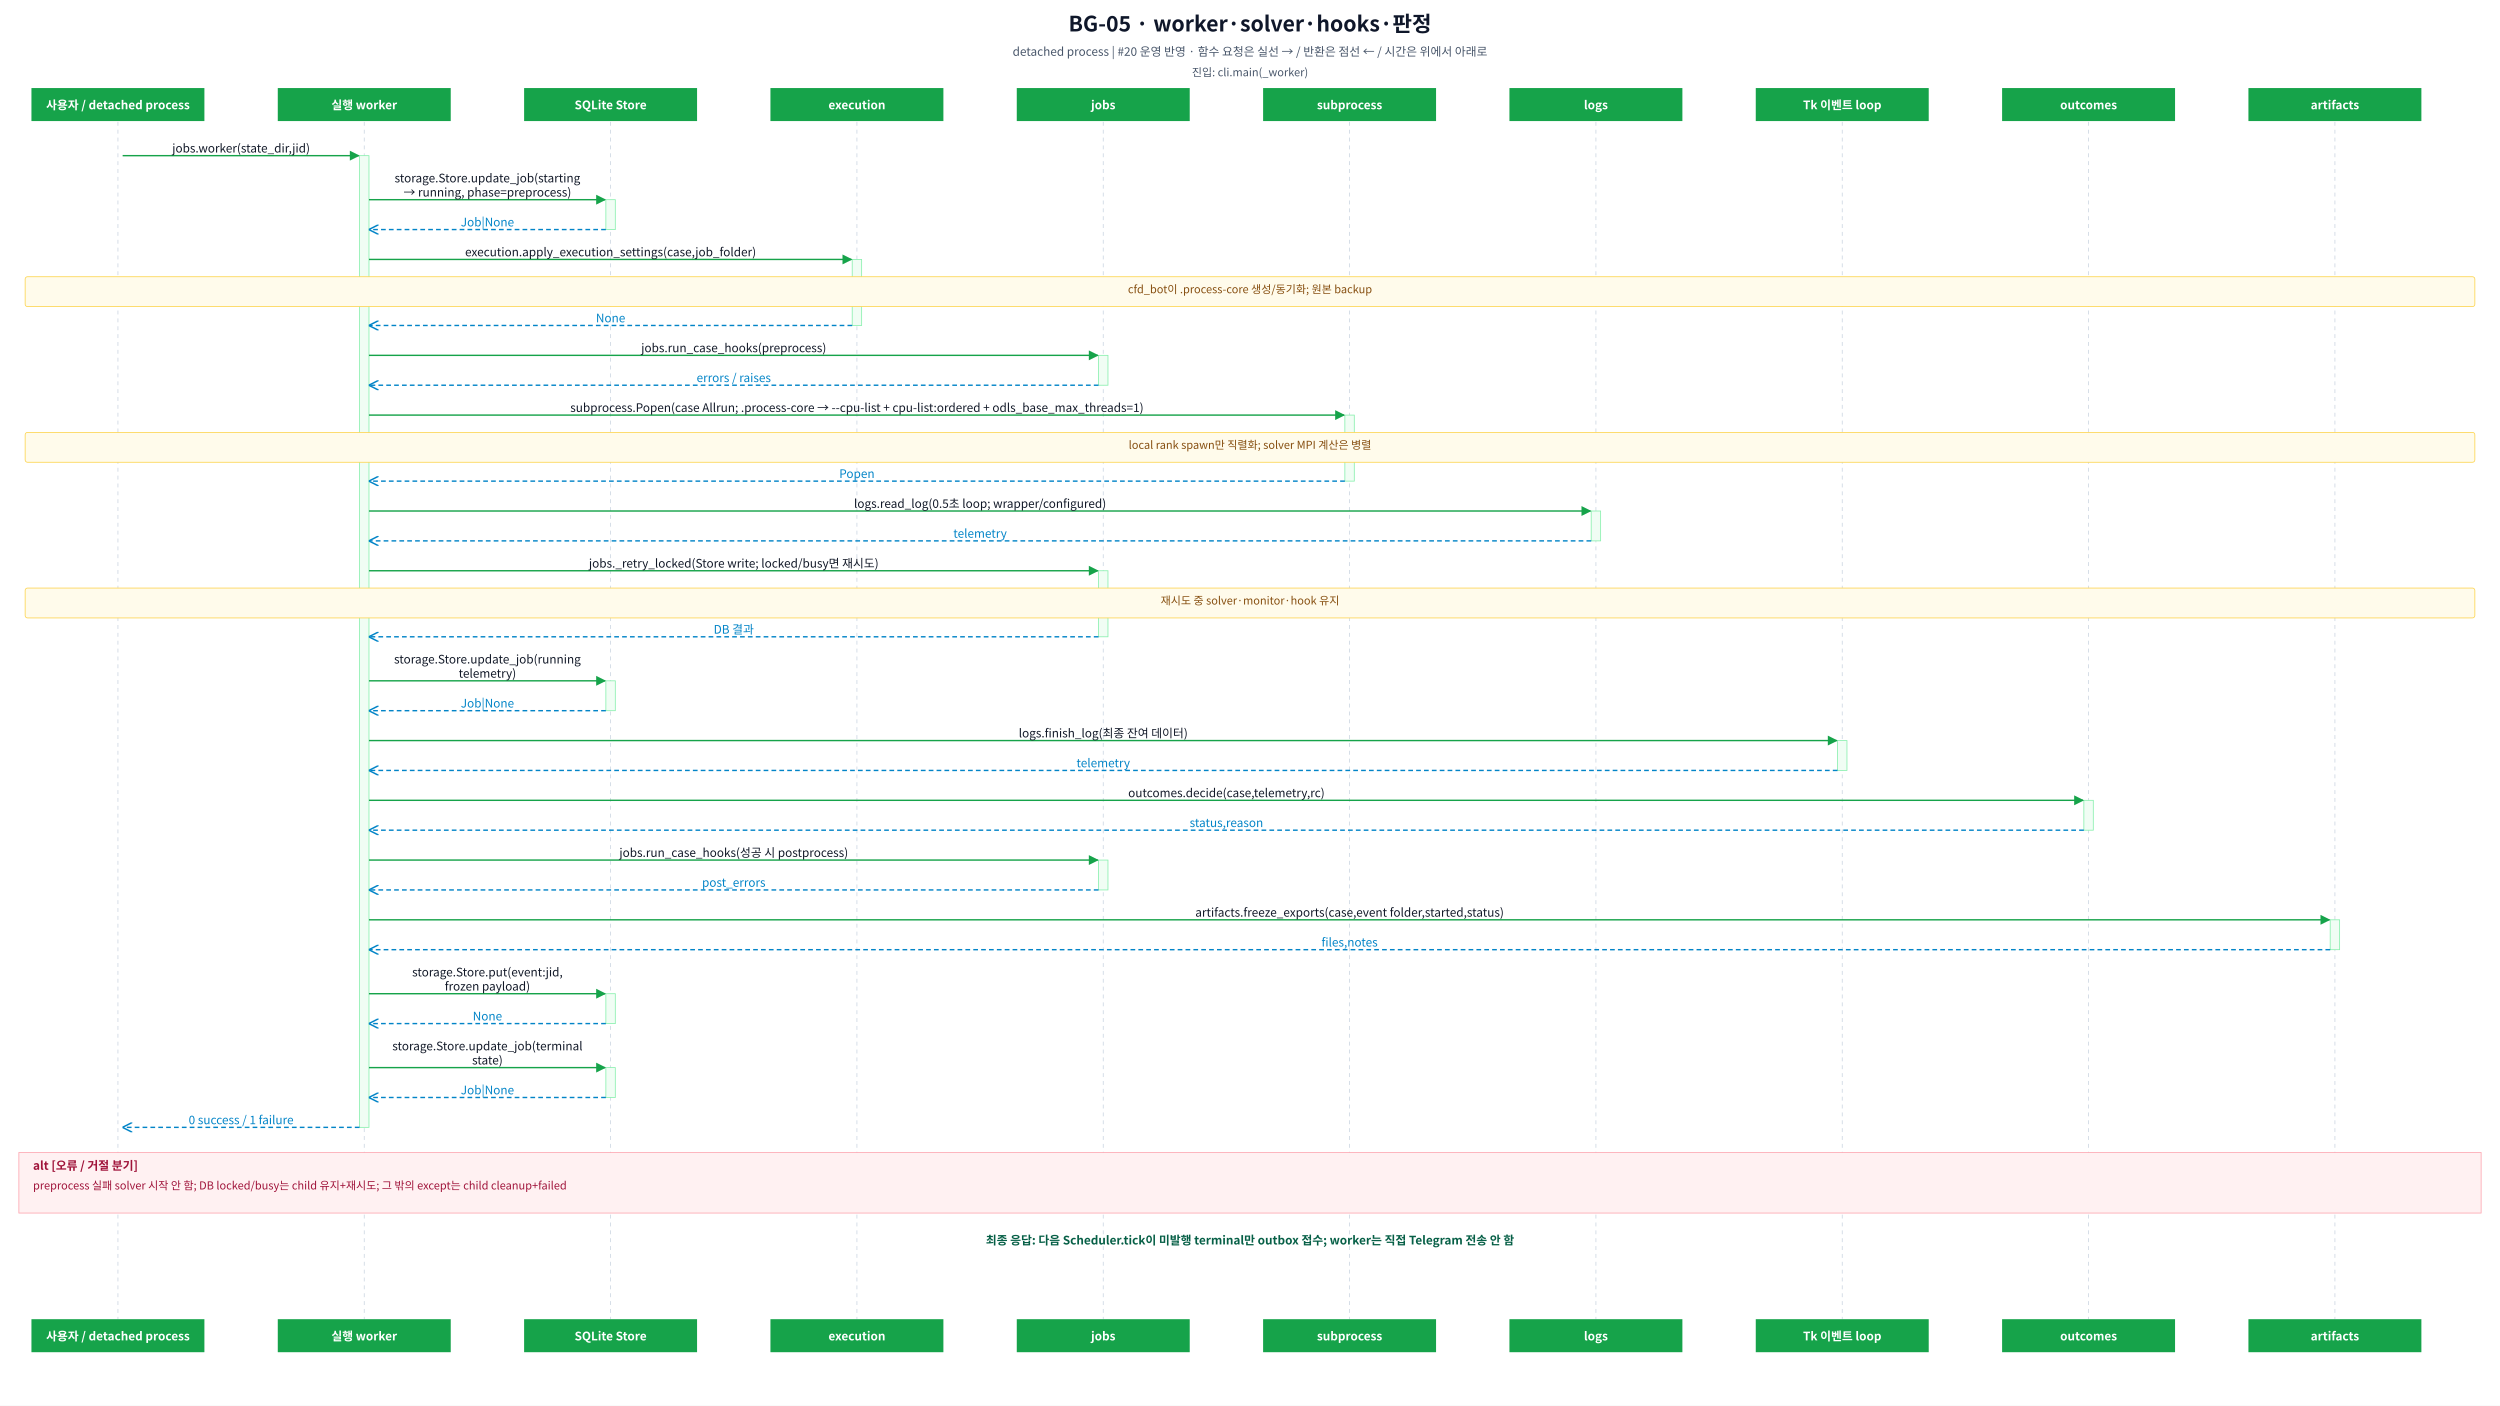
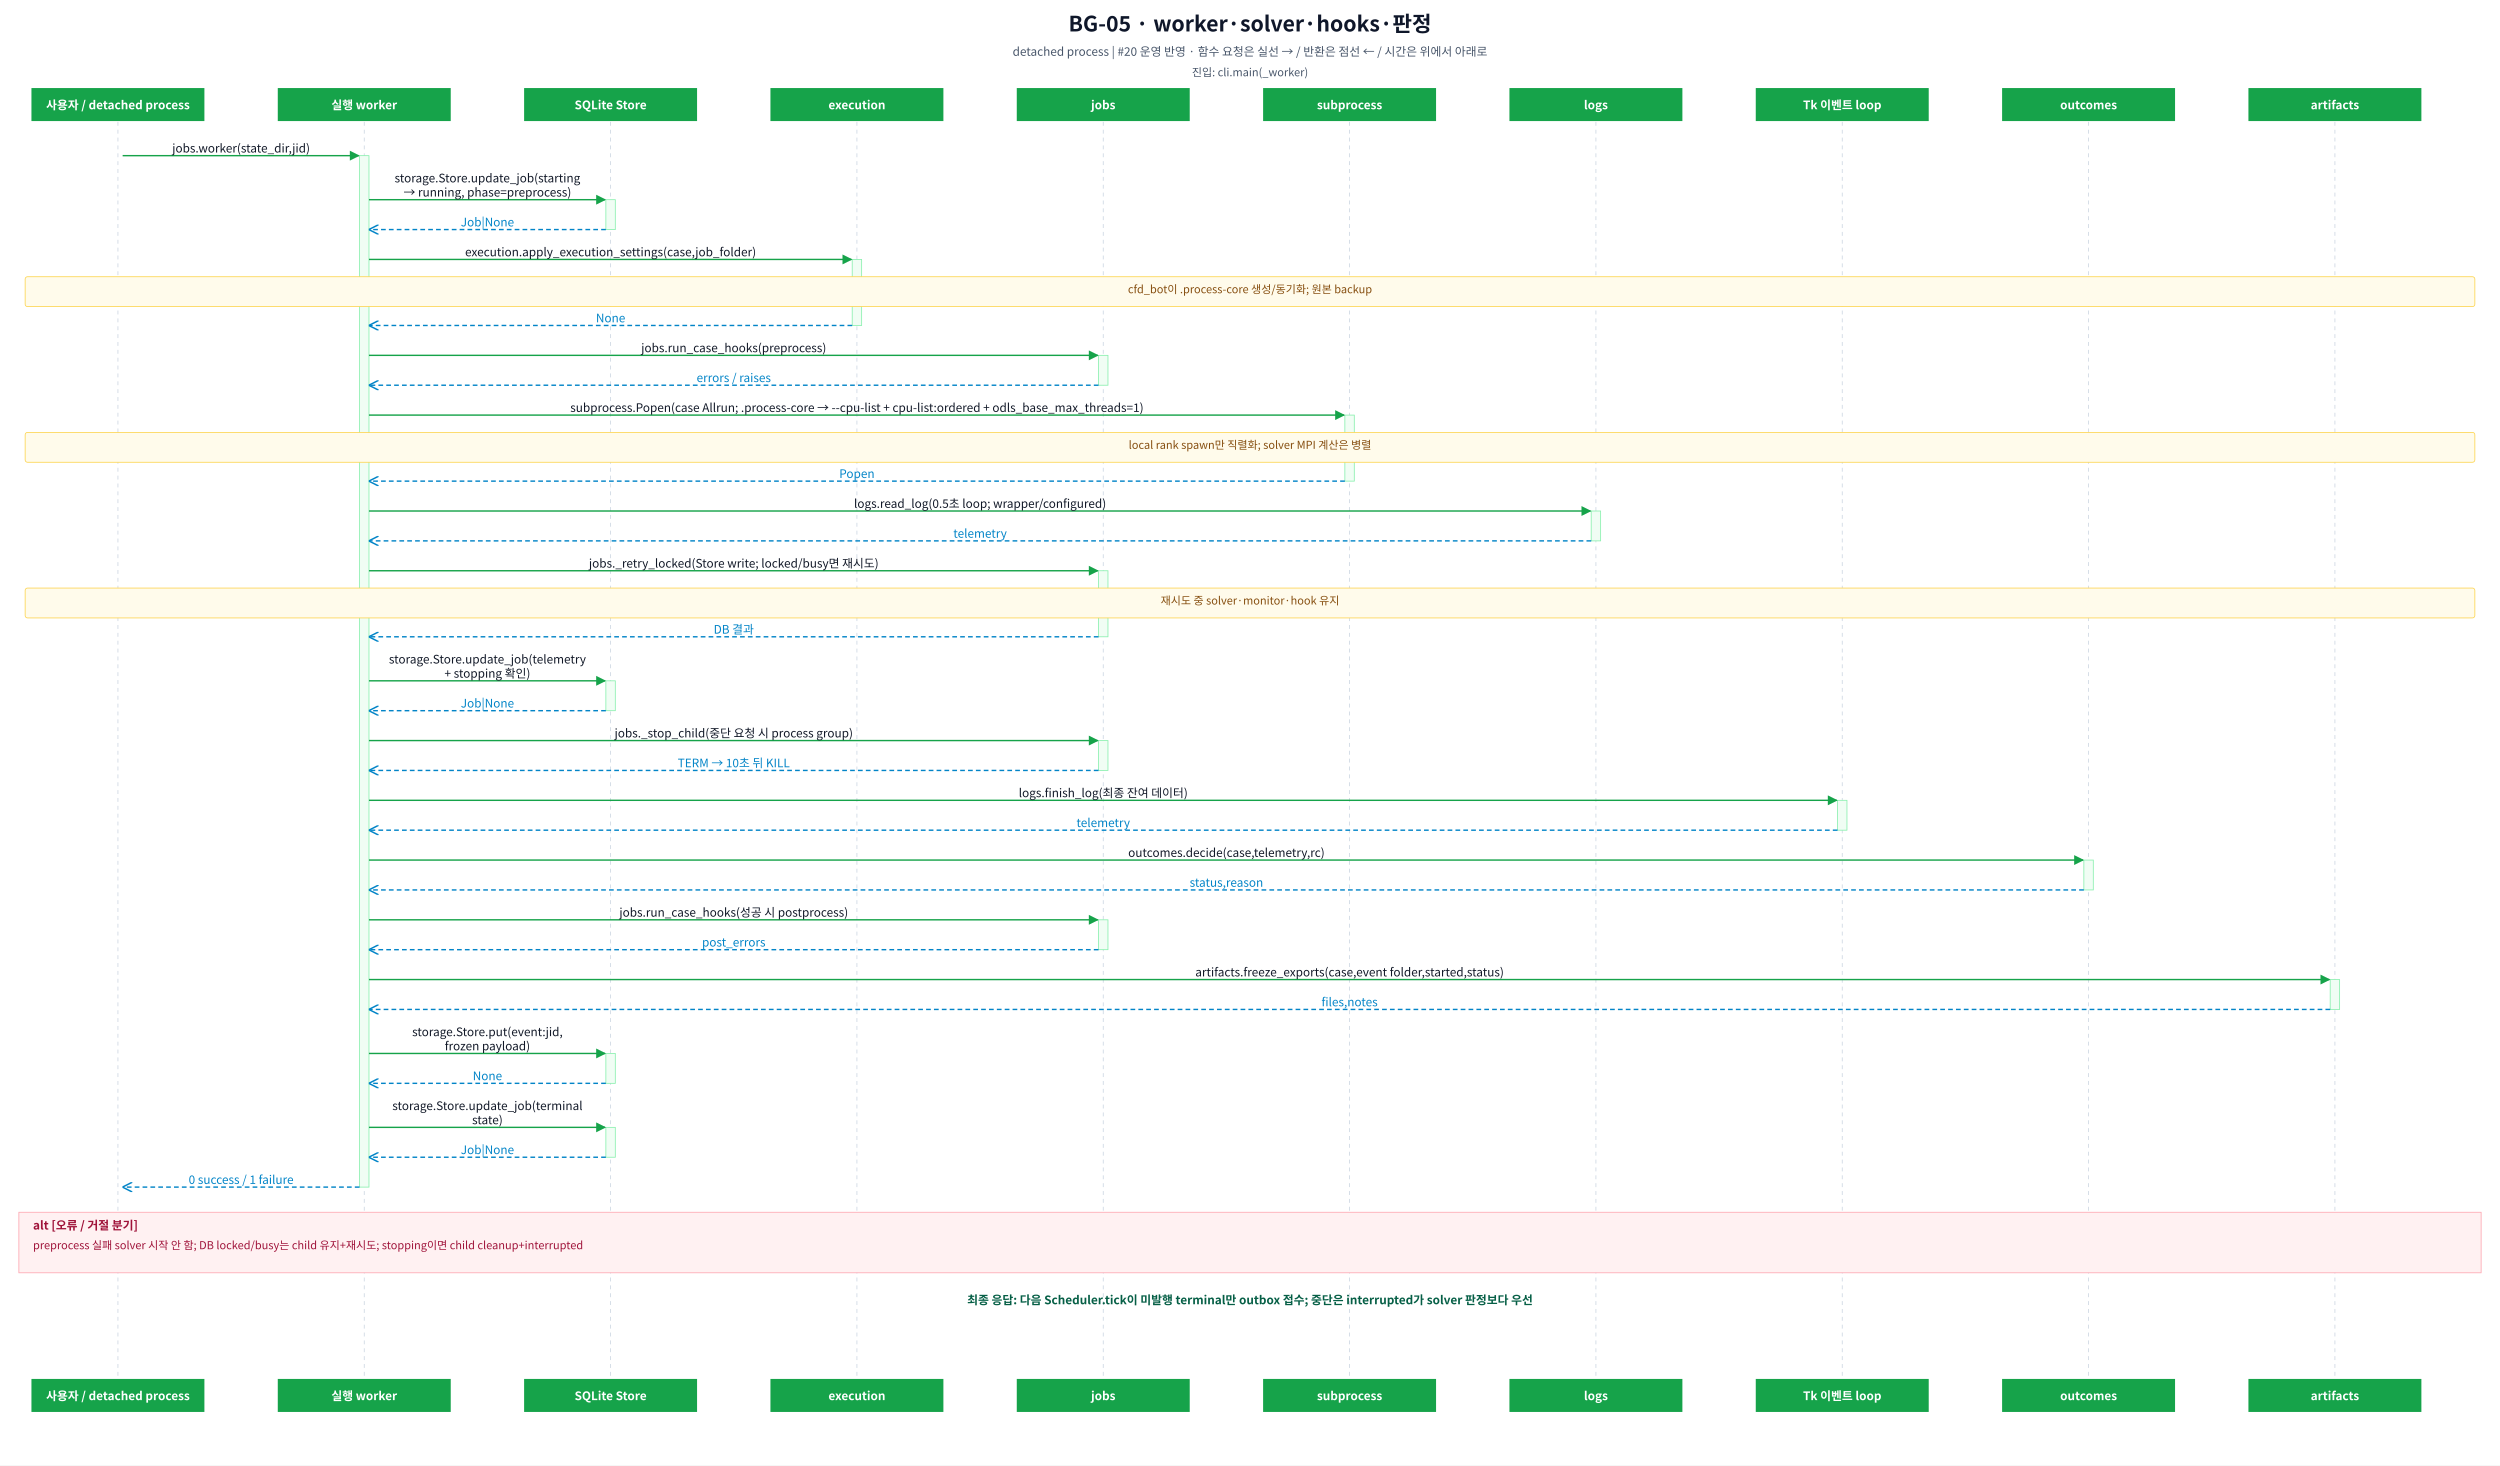
- <svg xmlns="http://www.w3.org/2000/svg" width="3180" height="1788" viewBox="0 0 3180 1788" role="img" aria-label="worker·solver·hooks·판정">
+ <svg xmlns="http://www.w3.org/2000/svg" width="3180" height="1864" viewBox="0 0 3180 1864" role="img" aria-label="worker·solver·hooks·판정">
  <defs>
    <marker id="req" viewBox="0 0 10 10" refX="9" refY="5" markerWidth="7" markerHeight="7" orient="auto-start-reverse">
      <path d="M0 0 L10 5 L0 10 z" fill="#16a34a" />
    </marker>
    <marker id="ret" viewBox="0 0 10 10" refX="9" refY="5" markerWidth="7" markerHeight="7" orient="auto-start-reverse">
      <path d="M0 0 L10 5 L0 10" fill="none" stroke="#0284c7" stroke-width="1.5" />
    </marker>
  </defs>
  <rect width="100%" height="100%" fill="white" />
  <g font-family="Noto Sans CJK KR, sans-serif">
    <text x="1590.0" y="40" text-anchor="middle" font-size="27" fill="#0f172a" font-weight="700">BG-05 · worker·solver·hooks·판정</text>
    <text x="1590.0" y="71" text-anchor="middle" font-size="15" fill="#475569">detached process | #20 운영 반영 · 함수 요청은 실선 → / 반환은 점선 ← / 시간은 위에서 아래로</text>
    <text x="1590.0" y="97" text-anchor="middle" font-size="14" fill="#475569">진입: cli.main(_worker)</text>
-     <path d="M150.0,155 V1678" stroke="#cbd5e1" stroke-dasharray="5 5" />
+     <path d="M150.0,155 V1754" stroke="#cbd5e1" stroke-dasharray="5 5" />
    <rect x="40.0" y="112" width="220" height="42" fill="#16a34a" />
    <text x="150.0" y="139" text-anchor="middle" font-size="15" fill="white" font-weight="700">사용자 / detached process</text>
-     <rect x="40.0" y="1678" width="220" height="42" fill="#16a34a" />
-     <text x="150.0" y="1705" text-anchor="middle" font-size="15" fill="white" font-weight="700">사용자 / detached process</text>
-     <path d="M463.333,155 V1678" stroke="#cbd5e1" stroke-dasharray="5 5" />
+     <rect x="40.0" y="1754" width="220" height="42" fill="#16a34a" />
+     <text x="150.0" y="1781" text-anchor="middle" font-size="15" fill="white" font-weight="700">사용자 / detached process</text>
+     <path d="M463.333,155 V1754" stroke="#cbd5e1" stroke-dasharray="5 5" />
    <rect x="353.333" y="112" width="220" height="42" fill="#16a34a" />
    <text x="463.333" y="139" text-anchor="middle" font-size="15" fill="white" font-weight="700">실행 worker</text>
-     <rect x="353.333" y="1678" width="220" height="42" fill="#16a34a" />
-     <text x="463.333" y="1705" text-anchor="middle" font-size="15" fill="white" font-weight="700">실행 worker</text>
-     <path d="M776.667,155 V1678" stroke="#cbd5e1" stroke-dasharray="5 5" />
+     <rect x="353.333" y="1754" width="220" height="42" fill="#16a34a" />
+     <text x="463.333" y="1781" text-anchor="middle" font-size="15" fill="white" font-weight="700">실행 worker</text>
+     <path d="M776.667,155 V1754" stroke="#cbd5e1" stroke-dasharray="5 5" />
    <rect x="666.667" y="112" width="220" height="42" fill="#16a34a" />
    <text x="776.667" y="139" text-anchor="middle" font-size="15" fill="white" font-weight="700">SQLite Store</text>
-     <rect x="666.667" y="1678" width="220" height="42" fill="#16a34a" />
-     <text x="776.667" y="1705" text-anchor="middle" font-size="15" fill="white" font-weight="700">SQLite Store</text>
-     <path d="M1090.0,155 V1678" stroke="#cbd5e1" stroke-dasharray="5 5" />
+     <rect x="666.667" y="1754" width="220" height="42" fill="#16a34a" />
+     <text x="776.667" y="1781" text-anchor="middle" font-size="15" fill="white" font-weight="700">SQLite Store</text>
+     <path d="M1090.0,155 V1754" stroke="#cbd5e1" stroke-dasharray="5 5" />
    <rect x="980.0" y="112" width="220" height="42" fill="#16a34a" />
    <text x="1090.0" y="139" text-anchor="middle" font-size="15" fill="white" font-weight="700">execution</text>
-     <rect x="980.0" y="1678" width="220" height="42" fill="#16a34a" />
-     <text x="1090.0" y="1705" text-anchor="middle" font-size="15" fill="white" font-weight="700">execution</text>
-     <path d="M1403.333,155 V1678" stroke="#cbd5e1" stroke-dasharray="5 5" />
+     <rect x="980.0" y="1754" width="220" height="42" fill="#16a34a" />
+     <text x="1090.0" y="1781" text-anchor="middle" font-size="15" fill="white" font-weight="700">execution</text>
+     <path d="M1403.333,155 V1754" stroke="#cbd5e1" stroke-dasharray="5 5" />
    <rect x="1293.333" y="112" width="220" height="42" fill="#16a34a" />
    <text x="1403.333" y="139" text-anchor="middle" font-size="15" fill="white" font-weight="700">jobs</text>
-     <rect x="1293.333" y="1678" width="220" height="42" fill="#16a34a" />
-     <text x="1403.333" y="1705" text-anchor="middle" font-size="15" fill="white" font-weight="700">jobs</text>
-     <path d="M1716.667,155 V1678" stroke="#cbd5e1" stroke-dasharray="5 5" />
+     <rect x="1293.333" y="1754" width="220" height="42" fill="#16a34a" />
+     <text x="1403.333" y="1781" text-anchor="middle" font-size="15" fill="white" font-weight="700">jobs</text>
+     <path d="M1716.667,155 V1754" stroke="#cbd5e1" stroke-dasharray="5 5" />
    <rect x="1606.667" y="112" width="220" height="42" fill="#16a34a" />
    <text x="1716.667" y="139" text-anchor="middle" font-size="15" fill="white" font-weight="700">subprocess</text>
-     <rect x="1606.667" y="1678" width="220" height="42" fill="#16a34a" />
-     <text x="1716.667" y="1705" text-anchor="middle" font-size="15" fill="white" font-weight="700">subprocess</text>
-     <path d="M2030.0,155 V1678" stroke="#cbd5e1" stroke-dasharray="5 5" />
+     <rect x="1606.667" y="1754" width="220" height="42" fill="#16a34a" />
+     <text x="1716.667" y="1781" text-anchor="middle" font-size="15" fill="white" font-weight="700">subprocess</text>
+     <path d="M2030.0,155 V1754" stroke="#cbd5e1" stroke-dasharray="5 5" />
    <rect x="1920.0" y="112" width="220" height="42" fill="#16a34a" />
    <text x="2030.0" y="139" text-anchor="middle" font-size="15" fill="white" font-weight="700">logs</text>
-     <rect x="1920.0" y="1678" width="220" height="42" fill="#16a34a" />
-     <text x="2030.0" y="1705" text-anchor="middle" font-size="15" fill="white" font-weight="700">logs</text>
-     <path d="M2343.333,155 V1678" stroke="#cbd5e1" stroke-dasharray="5 5" />
+     <rect x="1920.0" y="1754" width="220" height="42" fill="#16a34a" />
+     <text x="2030.0" y="1781" text-anchor="middle" font-size="15" fill="white" font-weight="700">logs</text>
+     <path d="M2343.333,155 V1754" stroke="#cbd5e1" stroke-dasharray="5 5" />
    <rect x="2233.333" y="112" width="220" height="42" fill="#16a34a" />
    <text x="2343.333" y="139" text-anchor="middle" font-size="15" fill="white" font-weight="700">Tk 이벤트 loop</text>
-     <rect x="2233.333" y="1678" width="220" height="42" fill="#16a34a" />
-     <text x="2343.333" y="1705" text-anchor="middle" font-size="15" fill="white" font-weight="700">Tk 이벤트 loop</text>
-     <path d="M2656.667,155 V1678" stroke="#cbd5e1" stroke-dasharray="5 5" />
+     <rect x="2233.333" y="1754" width="220" height="42" fill="#16a34a" />
+     <text x="2343.333" y="1781" text-anchor="middle" font-size="15" fill="white" font-weight="700">Tk 이벤트 loop</text>
+     <path d="M2656.667,155 V1754" stroke="#cbd5e1" stroke-dasharray="5 5" />
    <rect x="2546.667" y="112" width="220" height="42" fill="#16a34a" />
    <text x="2656.667" y="139" text-anchor="middle" font-size="15" fill="white" font-weight="700">outcomes</text>
-     <rect x="2546.667" y="1678" width="220" height="42" fill="#16a34a" />
-     <text x="2656.667" y="1705" text-anchor="middle" font-size="15" fill="white" font-weight="700">outcomes</text>
-     <path d="M2970.0,155 V1678" stroke="#cbd5e1" stroke-dasharray="5 5" />
+     <rect x="2546.667" y="1754" width="220" height="42" fill="#16a34a" />
+     <text x="2656.667" y="1781" text-anchor="middle" font-size="15" fill="white" font-weight="700">outcomes</text>
+     <path d="M2970.0,155 V1754" stroke="#cbd5e1" stroke-dasharray="5 5" />
    <rect x="2860.0" y="112" width="220" height="42" fill="#16a34a" />
    <text x="2970.0" y="139" text-anchor="middle" font-size="15" fill="white" font-weight="700">artifacts</text>
-     <rect x="2860.0" y="1678" width="220" height="42" fill="#16a34a" />
-     <text x="2970.0" y="1705" text-anchor="middle" font-size="15" fill="white" font-weight="700">artifacts</text>
-     <rect x="457.333" y="198" width="12" height="1236" fill="#f0fdf4" stroke="#86efac" />
+     <rect x="2860.0" y="1754" width="220" height="42" fill="#16a34a" />
+     <text x="2970.0" y="1781" text-anchor="middle" font-size="15" fill="white" font-weight="700">artifacts</text>
+     <rect x="457.333" y="198" width="12" height="1312" fill="#f0fdf4" stroke="#86efac" />
    <rect x="1084.0" y="330" width="12" height="84" fill="#f0fdf4" stroke="#86efac" />
    <rect x="1710.667" y="528" width="12" height="84" fill="#f0fdf4" stroke="#86efac" />
    <rect x="1397.333" y="726" width="12" height="84" fill="#f0fdf4" stroke="#86efac" />
    <rect x="770.667" y="254" width="12" height="38" fill="#f0fdf4" stroke="#86efac" />
    <rect x="1397.333" y="452" width="12" height="38" fill="#f0fdf4" stroke="#86efac" />
    <rect x="2024.0" y="650" width="12" height="38" fill="#f0fdf4" stroke="#86efac" />
    <rect x="770.667" y="866" width="12" height="38" fill="#f0fdf4" stroke="#86efac" />
-     <rect x="2337.333" y="942" width="12" height="38" fill="#f0fdf4" stroke="#86efac" />
-     <rect x="2650.667" y="1018" width="12" height="38" fill="#f0fdf4" stroke="#86efac" />
-     <rect x="1397.333" y="1094" width="12" height="38" fill="#f0fdf4" stroke="#86efac" />
-     <rect x="2964.0" y="1170" width="12" height="38" fill="#f0fdf4" stroke="#86efac" />
-     <rect x="770.667" y="1264" width="12" height="38" fill="#f0fdf4" stroke="#86efac" />
-     <rect x="770.667" y="1358" width="12" height="38" fill="#f0fdf4" stroke="#86efac" />
+     <rect x="1397.333" y="942" width="12" height="38" fill="#f0fdf4" stroke="#86efac" />
+     <rect x="2337.333" y="1018" width="12" height="38" fill="#f0fdf4" stroke="#86efac" />
+     <rect x="2650.667" y="1094" width="12" height="38" fill="#f0fdf4" stroke="#86efac" />
+     <rect x="1397.333" y="1170" width="12" height="38" fill="#f0fdf4" stroke="#86efac" />
+     <rect x="2964.0" y="1246" width="12" height="38" fill="#f0fdf4" stroke="#86efac" />
+     <rect x="770.667" y="1340" width="12" height="38" fill="#f0fdf4" stroke="#86efac" />
+     <rect x="770.667" y="1434" width="12" height="38" fill="#f0fdf4" stroke="#86efac" />
    <path d="M156.0,198 H456.333" fill="none" stroke="#16a34a" stroke-width="1.8" marker-end="url(#req)" />
    <text x="306.667" y="194" text-anchor="middle" font-size="15" fill="#111827">jobs.worker(state_dir,jid)</text>
    <path d="M469.333,254 H769.667" fill="none" stroke="#16a34a" stroke-width="1.8" marker-end="url(#req)" />
    <text x="620.0" y="232" text-anchor="middle" font-size="15" fill="#111827">storage.Store.update_job(starting</text>
    <text x="620.0" y="250" text-anchor="middle" font-size="15" fill="#111827">→ running, phase=preprocess)</text>
    <path d="M770.667,292 H470.333" fill="none" stroke="#0284c7" stroke-width="1.8" stroke-dasharray="6 4" marker-end="url(#ret)" />
    <text x="620.0" y="288" text-anchor="middle" font-size="15" fill="#0284c7">Job|None</text>
    <path d="M469.333,330 H1083.0" fill="none" stroke="#16a34a" stroke-width="1.8" marker-end="url(#req)" />
    <text x="776.667" y="326" text-anchor="middle" font-size="15" fill="#111827">execution.apply_execution_settings(case,job_folder)</text>
    <rect x="32" y="352" width="3116" height="38" rx="3" fill="#fffbeb" stroke="#fcd34d" />
    <text x="1590.0" y="373" text-anchor="middle" font-size="14" fill="#854d0e">cfd_bot이 .process-core 생성/동기화; 원본 backup</text>
    <path d="M1084.0,414 H470.333" fill="none" stroke="#0284c7" stroke-width="1.8" stroke-dasharray="6 4" marker-end="url(#ret)" />
    <text x="776.667" y="410" text-anchor="middle" font-size="15" fill="#0284c7">None</text>
    <path d="M469.333,452 H1396.333" fill="none" stroke="#16a34a" stroke-width="1.8" marker-end="url(#req)" />
    <text x="933.333" y="448" text-anchor="middle" font-size="15" fill="#111827">jobs.run_case_hooks(preprocess)</text>
    <path d="M1397.333,490 H470.333" fill="none" stroke="#0284c7" stroke-width="1.8" stroke-dasharray="6 4" marker-end="url(#ret)" />
    <text x="933.333" y="486" text-anchor="middle" font-size="15" fill="#0284c7">errors / raises</text>
    <path d="M469.333,528 H1709.667" fill="none" stroke="#16a34a" stroke-width="1.8" marker-end="url(#req)" />
    <text x="1090.0" y="524" text-anchor="middle" font-size="15" fill="#111827">subprocess.Popen(case Allrun; .process-core → --cpu-list + cpu-list:ordered + odls_base_max_threads=1)</text>
    <rect x="32" y="550" width="3116" height="38" rx="3" fill="#fffbeb" stroke="#fcd34d" />
    <text x="1590.0" y="571" text-anchor="middle" font-size="14" fill="#854d0e">local rank spawn만 직렬화; solver MPI 계산은 병렬</text>
    <path d="M1710.667,612 H470.333" fill="none" stroke="#0284c7" stroke-width="1.8" stroke-dasharray="6 4" marker-end="url(#ret)" />
    <text x="1090.0" y="608" text-anchor="middle" font-size="15" fill="#0284c7">Popen</text>
    <path d="M469.333,650 H2023.0" fill="none" stroke="#16a34a" stroke-width="1.8" marker-end="url(#req)" />
    <text x="1246.667" y="646" text-anchor="middle" font-size="15" fill="#111827">logs.read_log(0.5초 loop; wrapper/configured)</text>
    <path d="M2024.0,688 H470.333" fill="none" stroke="#0284c7" stroke-width="1.8" stroke-dasharray="6 4" marker-end="url(#ret)" />
    <text x="1246.667" y="684" text-anchor="middle" font-size="15" fill="#0284c7">telemetry</text>
    <path d="M469.333,726 H1396.333" fill="none" stroke="#16a34a" stroke-width="1.8" marker-end="url(#req)" />
    <text x="933.333" y="722" text-anchor="middle" font-size="15" fill="#111827">jobs._retry_locked(Store write; locked/busy면 재시도)</text>
    <rect x="32" y="748" width="3116" height="38" rx="3" fill="#fffbeb" stroke="#fcd34d" />
    <text x="1590.0" y="769" text-anchor="middle" font-size="14" fill="#854d0e">재시도 중 solver·monitor·hook 유지</text>
    <path d="M1397.333,810 H470.333" fill="none" stroke="#0284c7" stroke-width="1.8" stroke-dasharray="6 4" marker-end="url(#ret)" />
    <text x="933.333" y="806" text-anchor="middle" font-size="15" fill="#0284c7">DB 결과</text>
    <path d="M469.333,866 H769.667" fill="none" stroke="#16a34a" stroke-width="1.8" marker-end="url(#req)" />
-     <text x="620.0" y="844" text-anchor="middle" font-size="15" fill="#111827">storage.Store.update_job(running</text>
-     <text x="620.0" y="862" text-anchor="middle" font-size="15" fill="#111827">telemetry)</text>
+     <text x="620.0" y="844" text-anchor="middle" font-size="15" fill="#111827">storage.Store.update_job(telemetry</text>
+     <text x="620.0" y="862" text-anchor="middle" font-size="15" fill="#111827">+ stopping 확인)</text>
    <path d="M770.667,904 H470.333" fill="none" stroke="#0284c7" stroke-width="1.8" stroke-dasharray="6 4" marker-end="url(#ret)" />
    <text x="620.0" y="900" text-anchor="middle" font-size="15" fill="#0284c7">Job|None</text>
-     <path d="M469.333,942 H2336.333" fill="none" stroke="#16a34a" stroke-width="1.8" marker-end="url(#req)" />
-     <text x="1403.333" y="938" text-anchor="middle" font-size="15" fill="#111827">logs.finish_log(최종 잔여 데이터)</text>
-     <path d="M2337.333,980 H470.333" fill="none" stroke="#0284c7" stroke-width="1.8" stroke-dasharray="6 4" marker-end="url(#ret)" />
-     <text x="1403.333" y="976" text-anchor="middle" font-size="15" fill="#0284c7">telemetry</text>
-     <path d="M469.333,1018 H2649.667" fill="none" stroke="#16a34a" stroke-width="1.8" marker-end="url(#req)" />
+     <path d="M469.333,942 H1396.333" fill="none" stroke="#16a34a" stroke-width="1.8" marker-end="url(#req)" />
+     <text x="933.333" y="938" text-anchor="middle" font-size="15" fill="#111827">jobs._stop_child(중단 요청 시 process group)</text>
+     <path d="M1397.333,980 H470.333" fill="none" stroke="#0284c7" stroke-width="1.8" stroke-dasharray="6 4" marker-end="url(#ret)" />
+     <text x="933.333" y="976" text-anchor="middle" font-size="15" fill="#0284c7">TERM → 10초 뒤 KILL</text>
+     <path d="M469.333,1018 H2336.333" fill="none" stroke="#16a34a" stroke-width="1.8" marker-end="url(#req)" />
+     <text x="1403.333" y="1014" text-anchor="middle" font-size="15" fill="#111827">logs.finish_log(최종 잔여 데이터)</text>
+     <path d="M2337.333,1056 H470.333" fill="none" stroke="#0284c7" stroke-width="1.8" stroke-dasharray="6 4" marker-end="url(#ret)" />
+     <text x="1403.333" y="1052" text-anchor="middle" font-size="15" fill="#0284c7">telemetry</text>
+     <path d="M469.333,1094 H2649.667" fill="none" stroke="#16a34a" stroke-width="1.8" marker-end="url(#req)" />
    <a href="D-12.svg" target="_blank">
-       <text x="1560.0" y="1014" text-anchor="middle" font-size="15" fill="#111827">outcomes.decide(case,telemetry,rc)</text>
+       <text x="1560.0" y="1090" text-anchor="middle" font-size="15" fill="#111827">outcomes.decide(case,telemetry,rc)</text>
    </a>
-     <path d="M2650.667,1056 H470.333" fill="none" stroke="#0284c7" stroke-width="1.8" stroke-dasharray="6 4" marker-end="url(#ret)" />
-     <text x="1560.0" y="1052" text-anchor="middle" font-size="15" fill="#0284c7">status,reason</text>
-     <path d="M469.333,1094 H1396.333" fill="none" stroke="#16a34a" stroke-width="1.8" marker-end="url(#req)" />
-     <text x="933.333" y="1090" text-anchor="middle" font-size="15" fill="#111827">jobs.run_case_hooks(성공 시 postprocess)</text>
-     <path d="M1397.333,1132 H470.333" fill="none" stroke="#0284c7" stroke-width="1.8" stroke-dasharray="6 4" marker-end="url(#ret)" />
-     <text x="933.333" y="1128" text-anchor="middle" font-size="15" fill="#0284c7">post_errors</text>
-     <path d="M469.333,1170 H2963.0" fill="none" stroke="#16a34a" stroke-width="1.8" marker-end="url(#req)" />
-     <text x="1716.667" y="1166" text-anchor="middle" font-size="15" fill="#111827">artifacts.freeze_exports(case,event folder,started,status)</text>
-     <path d="M2964.0,1208 H470.333" fill="none" stroke="#0284c7" stroke-width="1.8" stroke-dasharray="6 4" marker-end="url(#ret)" />
-     <text x="1716.667" y="1204" text-anchor="middle" font-size="15" fill="#0284c7">files,notes</text>
-     <path d="M469.333,1264 H769.667" fill="none" stroke="#16a34a" stroke-width="1.8" marker-end="url(#req)" />
-     <text x="620.0" y="1242" text-anchor="middle" font-size="15" fill="#111827">storage.Store.put(event:jid,</text>
-     <text x="620.0" y="1260" text-anchor="middle" font-size="15" fill="#111827">frozen payload)</text>
-     <path d="M770.667,1302 H470.333" fill="none" stroke="#0284c7" stroke-width="1.8" stroke-dasharray="6 4" marker-end="url(#ret)" />
-     <text x="620.0" y="1298" text-anchor="middle" font-size="15" fill="#0284c7">None</text>
-     <path d="M469.333,1358 H769.667" fill="none" stroke="#16a34a" stroke-width="1.8" marker-end="url(#req)" />
-     <text x="620.0" y="1336" text-anchor="middle" font-size="15" fill="#111827">storage.Store.update_job(terminal</text>
-     <text x="620.0" y="1354" text-anchor="middle" font-size="15" fill="#111827">state)</text>
-     <path d="M770.667,1396 H470.333" fill="none" stroke="#0284c7" stroke-width="1.8" stroke-dasharray="6 4" marker-end="url(#ret)" />
-     <text x="620.0" y="1392" text-anchor="middle" font-size="15" fill="#0284c7">Job|None</text>
-     <path d="M457.333,1434 H157.0" fill="none" stroke="#0284c7" stroke-width="1.8" stroke-dasharray="6 4" marker-end="url(#ret)" />
-     <text x="306.667" y="1430" text-anchor="middle" font-size="15" fill="#0284c7">0 success / 1 failure</text>
-     <rect x="24" y="1466" width="3132" height="77" fill="#fff1f2" stroke="#fda4af" />
-     <text x="42" y="1488" text-anchor="start" font-size="15" fill="#9f1239" font-weight="700">alt [오류 / 거절 분기]</text>
-     <text x="42" y="1513" text-anchor="start" font-size="14" fill="#9f1239">preprocess 실패 solver 시작 안 함; DB locked/busy는 child 유지+재시도; 그 밖의 except는 child cleanup+failed</text>
-     <text x="1590.0" y="1583" text-anchor="middle" font-size="15" fill="#065f46" font-weight="700">최종 응답: 다음 Scheduler.tick이 미발행 terminal만 outbox 접수; worker는 직접 Telegram 전송 안 함</text>
+     <path d="M2650.667,1132 H470.333" fill="none" stroke="#0284c7" stroke-width="1.8" stroke-dasharray="6 4" marker-end="url(#ret)" />
+     <text x="1560.0" y="1128" text-anchor="middle" font-size="15" fill="#0284c7">status,reason</text>
+     <path d="M469.333,1170 H1396.333" fill="none" stroke="#16a34a" stroke-width="1.8" marker-end="url(#req)" />
+     <text x="933.333" y="1166" text-anchor="middle" font-size="15" fill="#111827">jobs.run_case_hooks(성공 시 postprocess)</text>
+     <path d="M1397.333,1208 H470.333" fill="none" stroke="#0284c7" stroke-width="1.8" stroke-dasharray="6 4" marker-end="url(#ret)" />
+     <text x="933.333" y="1204" text-anchor="middle" font-size="15" fill="#0284c7">post_errors</text>
+     <path d="M469.333,1246 H2963.0" fill="none" stroke="#16a34a" stroke-width="1.8" marker-end="url(#req)" />
+     <text x="1716.667" y="1242" text-anchor="middle" font-size="15" fill="#111827">artifacts.freeze_exports(case,event folder,started,status)</text>
+     <path d="M2964.0,1284 H470.333" fill="none" stroke="#0284c7" stroke-width="1.8" stroke-dasharray="6 4" marker-end="url(#ret)" />
+     <text x="1716.667" y="1280" text-anchor="middle" font-size="15" fill="#0284c7">files,notes</text>
+     <path d="M469.333,1340 H769.667" fill="none" stroke="#16a34a" stroke-width="1.8" marker-end="url(#req)" />
+     <text x="620.0" y="1318" text-anchor="middle" font-size="15" fill="#111827">storage.Store.put(event:jid,</text>
+     <text x="620.0" y="1336" text-anchor="middle" font-size="15" fill="#111827">frozen payload)</text>
+     <path d="M770.667,1378 H470.333" fill="none" stroke="#0284c7" stroke-width="1.8" stroke-dasharray="6 4" marker-end="url(#ret)" />
+     <text x="620.0" y="1374" text-anchor="middle" font-size="15" fill="#0284c7">None</text>
+     <path d="M469.333,1434 H769.667" fill="none" stroke="#16a34a" stroke-width="1.8" marker-end="url(#req)" />
+     <text x="620.0" y="1412" text-anchor="middle" font-size="15" fill="#111827">storage.Store.update_job(terminal</text>
+     <text x="620.0" y="1430" text-anchor="middle" font-size="15" fill="#111827">state)</text>
+     <path d="M770.667,1472 H470.333" fill="none" stroke="#0284c7" stroke-width="1.8" stroke-dasharray="6 4" marker-end="url(#ret)" />
+     <text x="620.0" y="1468" text-anchor="middle" font-size="15" fill="#0284c7">Job|None</text>
+     <path d="M457.333,1510 H157.0" fill="none" stroke="#0284c7" stroke-width="1.8" stroke-dasharray="6 4" marker-end="url(#ret)" />
+     <text x="306.667" y="1506" text-anchor="middle" font-size="15" fill="#0284c7">0 success / 1 failure</text>
+     <rect x="24" y="1542" width="3132" height="77" fill="#fff1f2" stroke="#fda4af" />
+     <text x="42" y="1564" text-anchor="start" font-size="15" fill="#9f1239" font-weight="700">alt [오류 / 거절 분기]</text>
+     <text x="42" y="1589" text-anchor="start" font-size="14" fill="#9f1239">preprocess 실패 solver 시작 안 함; DB locked/busy는 child 유지+재시도; stopping이면 child cleanup+interrupted</text>
+     <text x="1590.0" y="1659" text-anchor="middle" font-size="15" fill="#065f46" font-weight="700">최종 응답: 다음 Scheduler.tick이 미발행 terminal만 outbox 접수; 중단은 interrupted가 solver 판정보다 우선</text>
  </g>
</svg>
